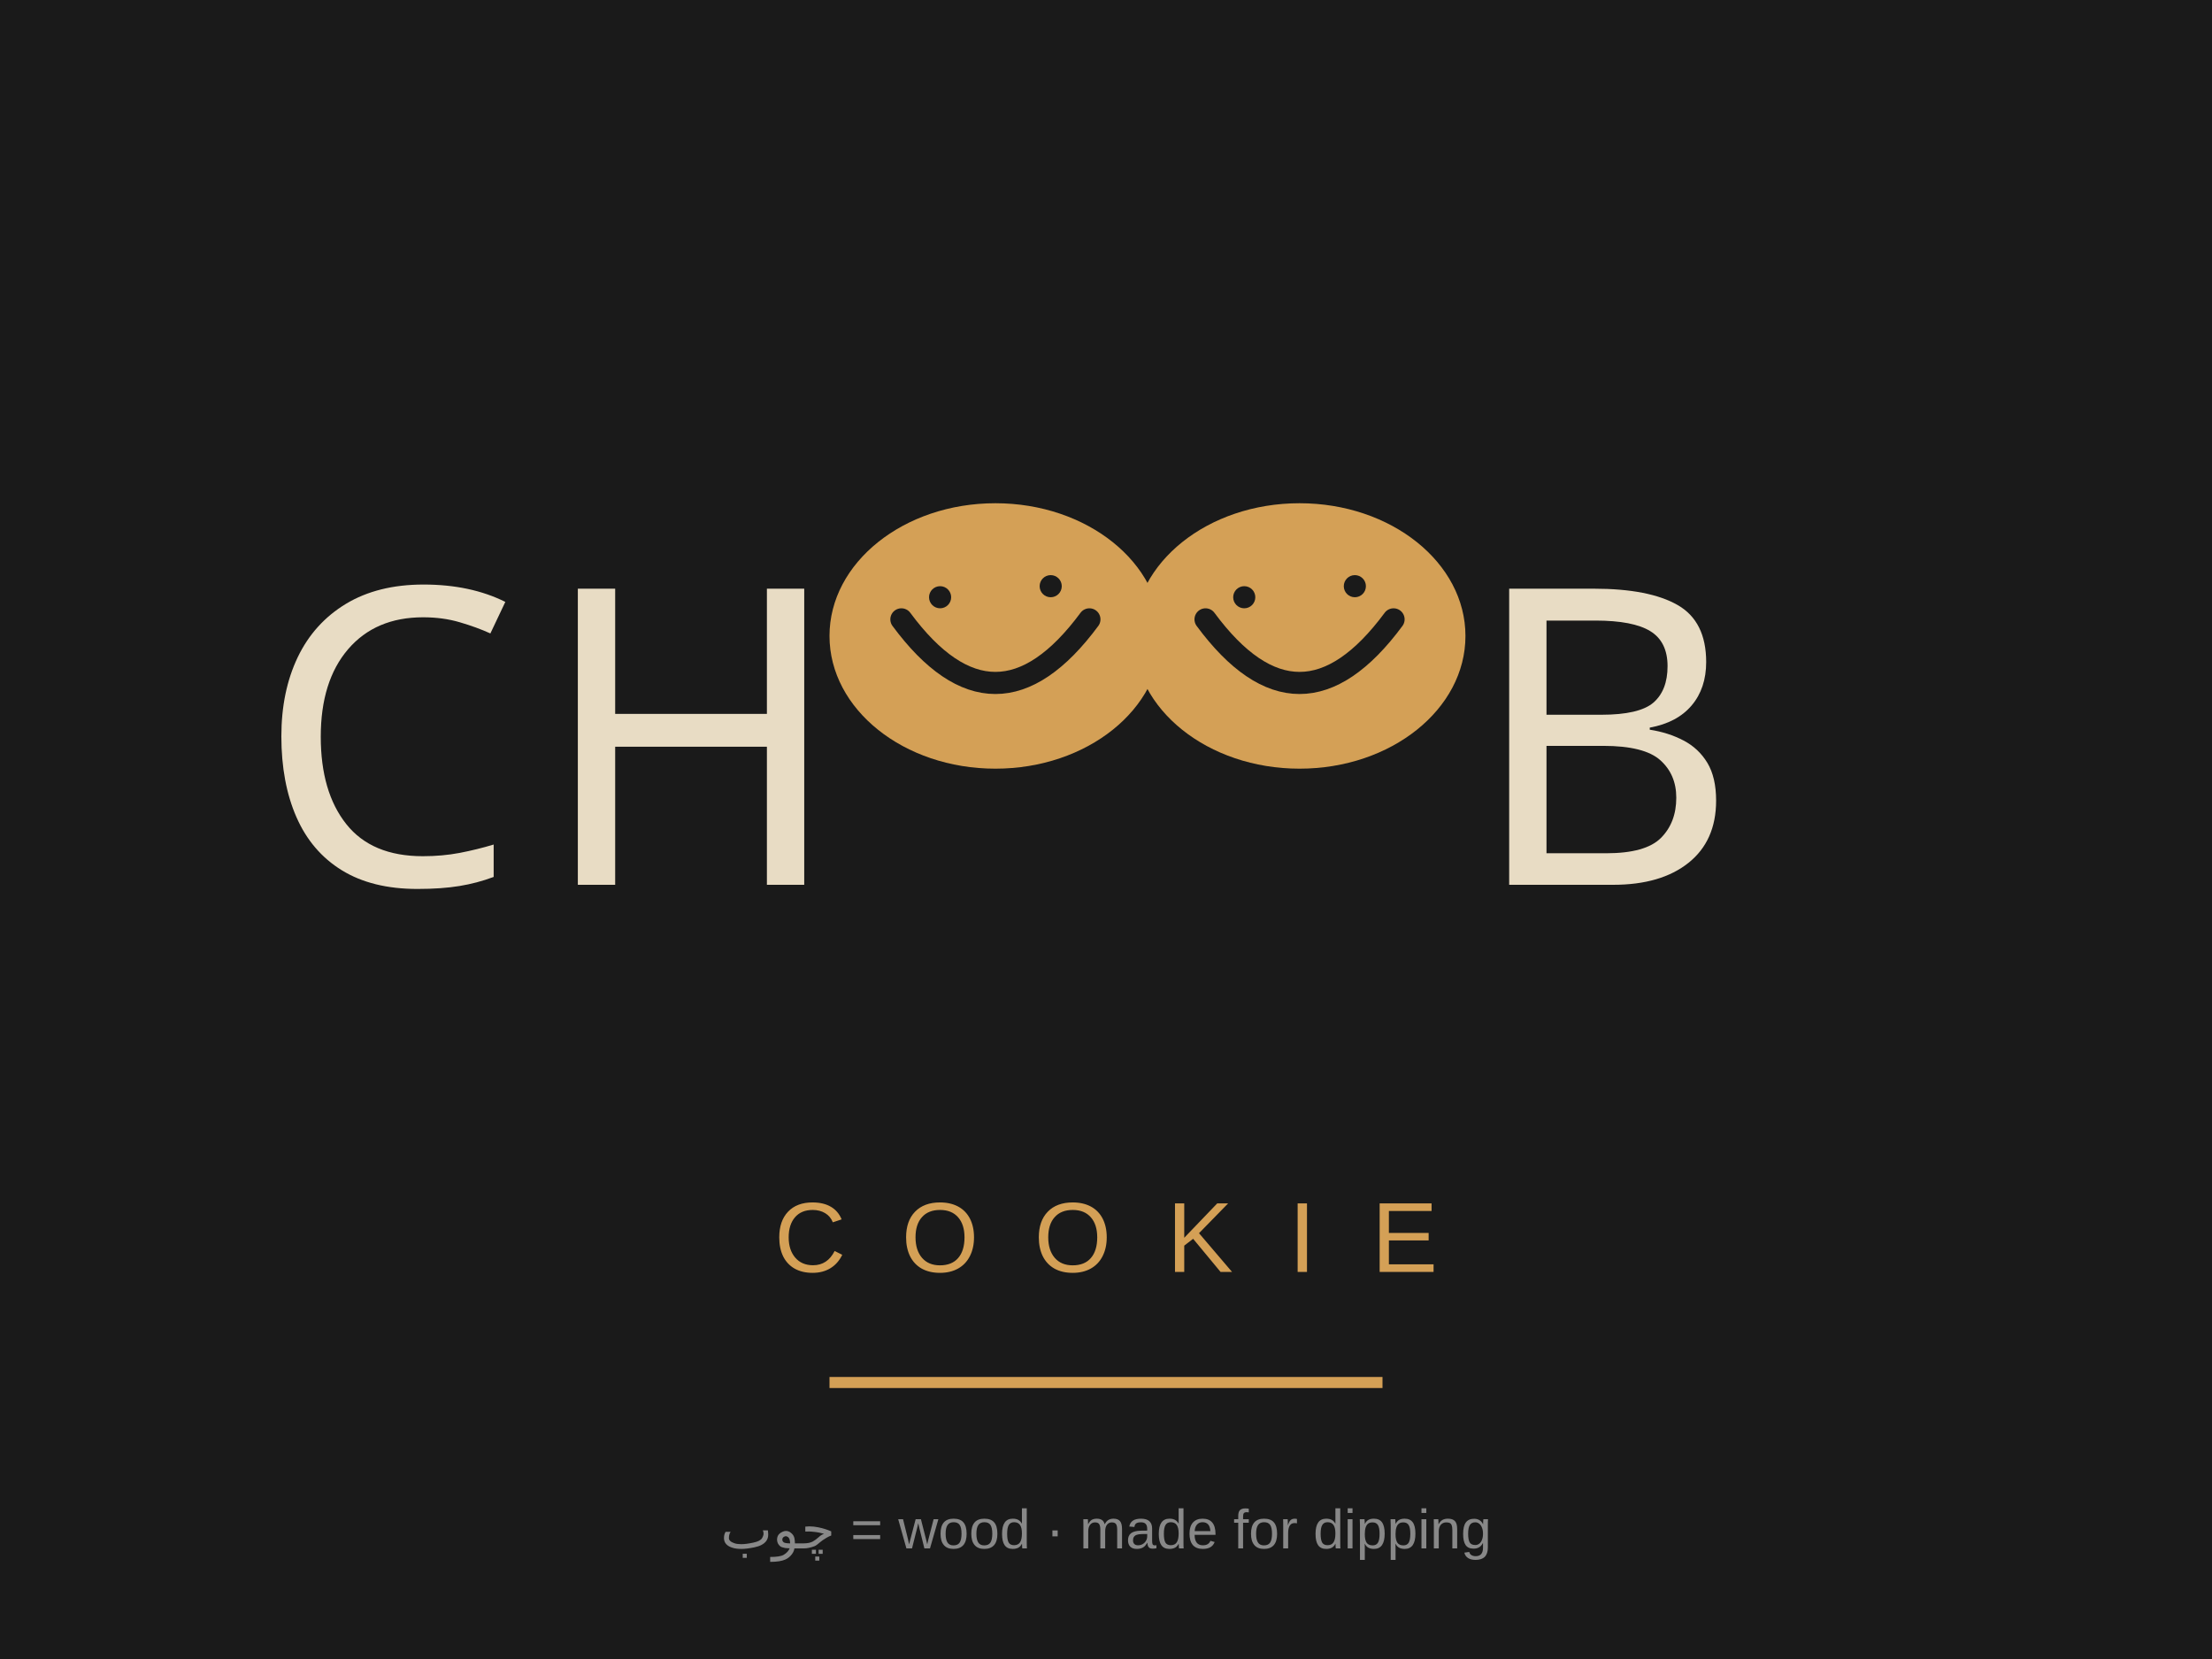
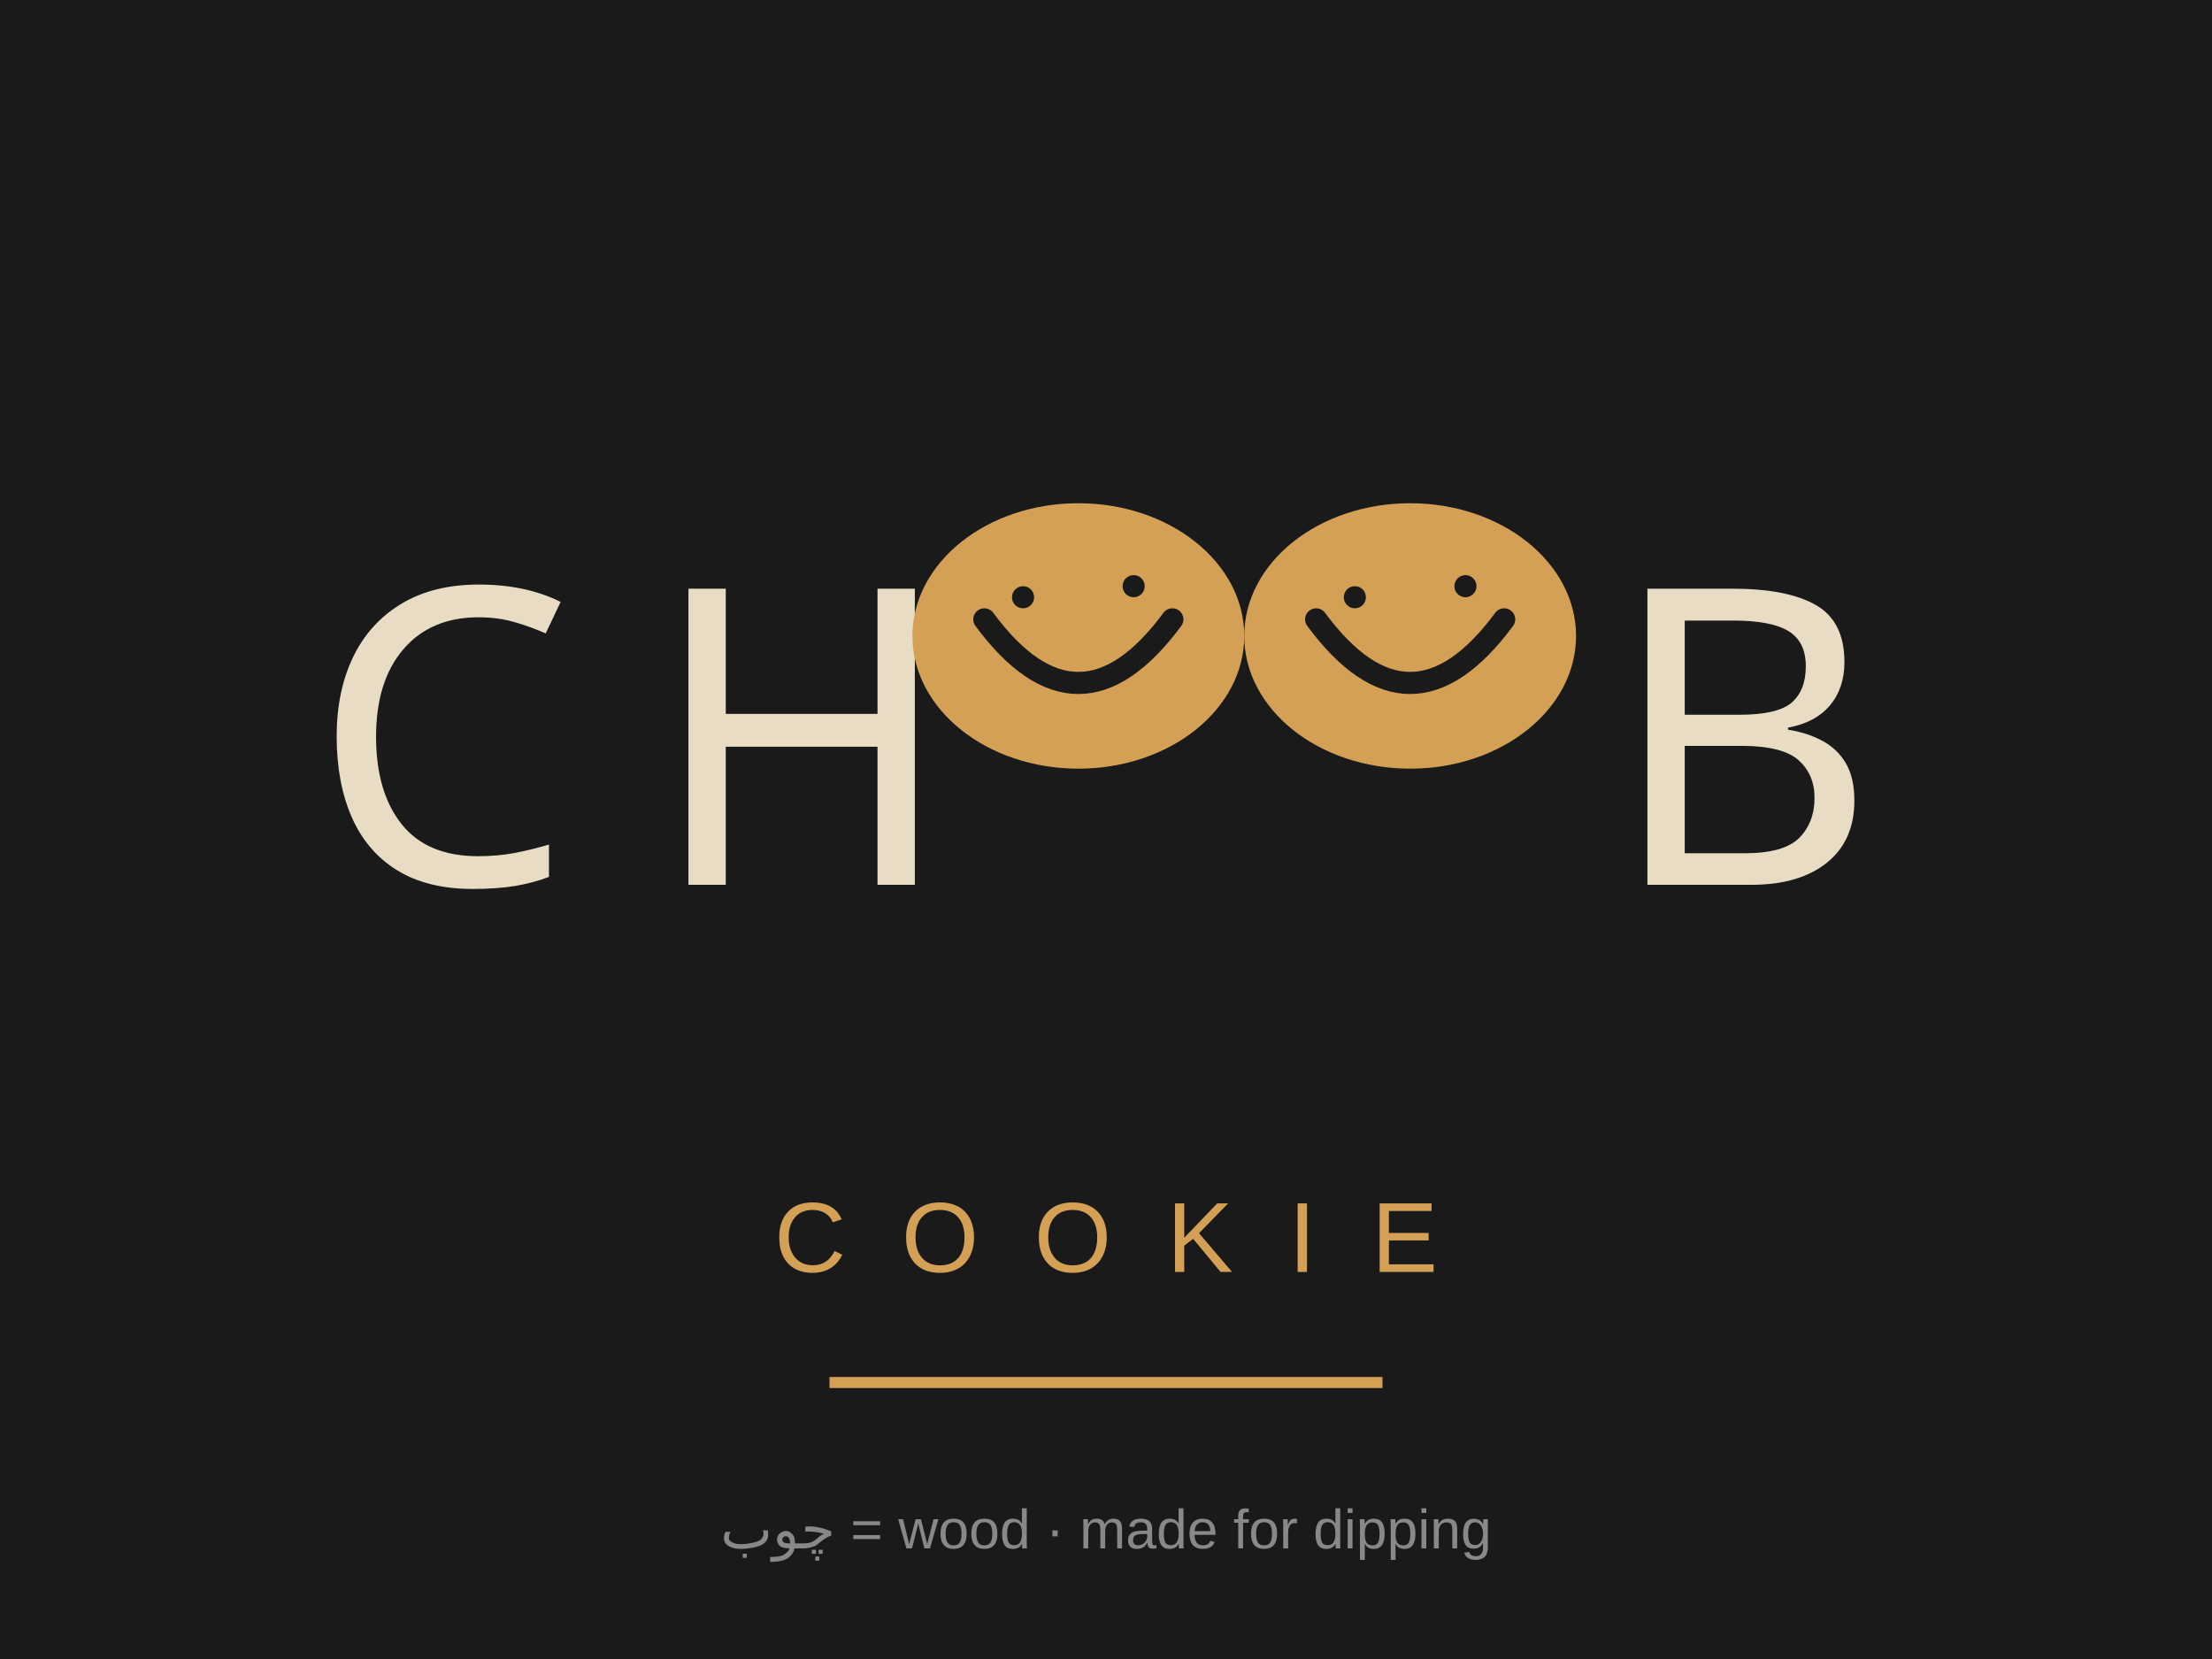
<svg xmlns="http://www.w3.org/2000/svg" viewBox="0 0 400 300">
  <rect width="400" height="300" fill="#1A1A1A" />
-   <text x="70" y="160" font-family="Impact, Arial Black, sans-serif" font-size="75" fill="#E8DCC4" text-anchor="middle">C</text>
-   <text x="125" y="160" font-family="Impact, Arial Black, sans-serif" font-size="75" fill="#E8DCC4" text-anchor="middle">H</text>
-   <ellipse cx="180" cy="115" rx="30" ry="24" fill="#D4A056" />
-   <path d="M163 112 Q180 135 197 112" fill="none" stroke="#1A1A1A" stroke-width="4" stroke-linecap="round" />
-   <circle cx="170" cy="108" r="2" fill="#1A1A1A" />
-   <circle cx="190" cy="106" r="2" fill="#1A1A1A" />
-   <ellipse cx="235" cy="115" rx="30" ry="24" fill="#D4A056" />
-   <path d="M218 112 Q235 135 252 112" fill="none" stroke="#1A1A1A" stroke-width="4" stroke-linecap="round" />
-   <circle cx="225" cy="108" r="2" fill="#1A1A1A" />
-   <circle cx="245" cy="106" r="2" fill="#1A1A1A" />
-   <text x="290" y="160" font-family="Impact, Arial Black, sans-serif" font-size="75" fill="#E8DCC4" text-anchor="middle">B</text>
+   <text x="80" y="160" font-family="Impact, Arial Black, sans-serif" font-size="75" fill="#E8DCC4" text-anchor="middle">C</text>
+   <text x="145" y="160" font-family="Impact, Arial Black, sans-serif" font-size="75" fill="#E8DCC4" text-anchor="middle">H</text>
+   <ellipse cx="195" cy="115" rx="30" ry="24" fill="#D4A056" />
+   <path d="M178 112 Q195 135 212 112" fill="none" stroke="#1A1A1A" stroke-width="4" stroke-linecap="round" />
+   <circle cx="185" cy="108" r="2" fill="#1A1A1A" />
+   <circle cx="205" cy="106" r="2" fill="#1A1A1A" />
+   <ellipse cx="255" cy="115" rx="30" ry="24" fill="#D4A056" />
+   <path d="M238 112 Q255 135 272 112" fill="none" stroke="#1A1A1A" stroke-width="4" stroke-linecap="round" />
+   <circle cx="245" cy="108" r="2" fill="#1A1A1A" />
+   <circle cx="265" cy="106" r="2" fill="#1A1A1A" />
+   <text x="315" y="160" font-family="Impact, Arial Black, sans-serif" font-size="75" fill="#E8DCC4" text-anchor="middle">B</text>
  <text x="200" y="230" font-family="Arial, sans-serif" font-size="18" fill="#D4A056" text-anchor="middle" letter-spacing="10">COOKIE</text>
  <line x1="150" y1="250" x2="250" y2="250" stroke="#D4A056" stroke-width="2" />
  <text x="200" y="280" font-family="Arial, sans-serif" font-size="10" fill="#888888" text-anchor="middle">چوب = wood · made for dipping</text>
</svg>
